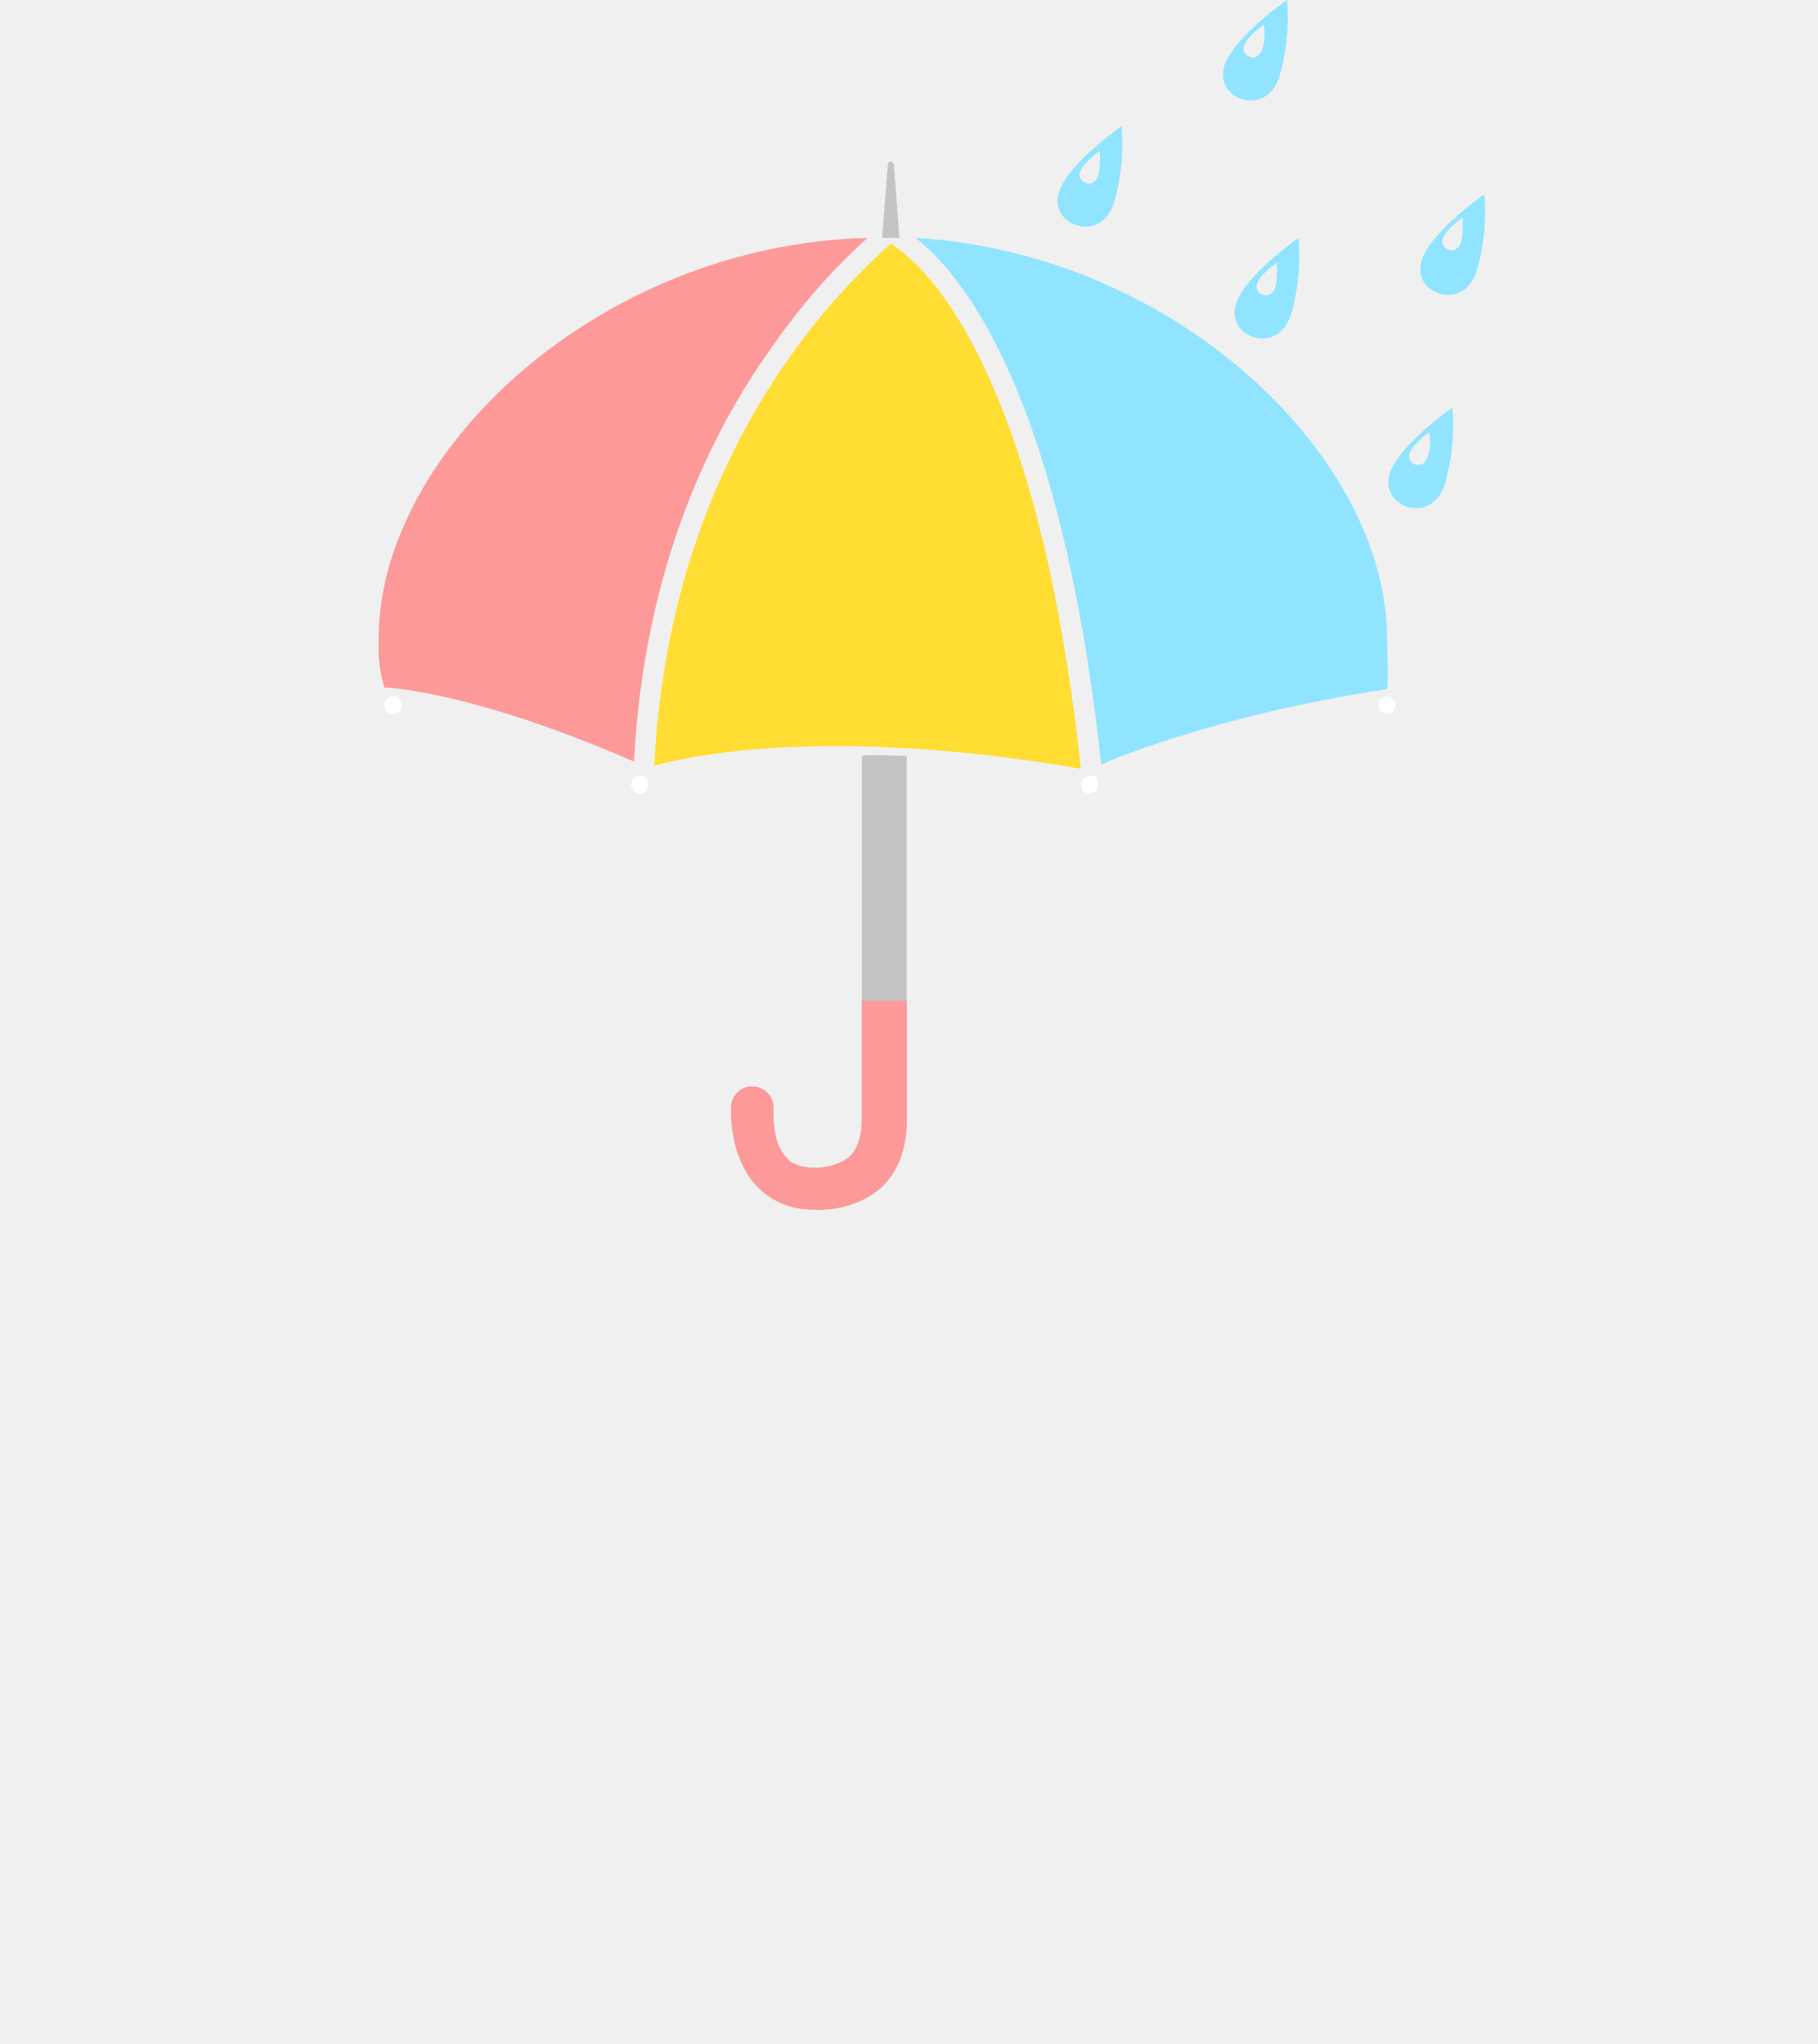
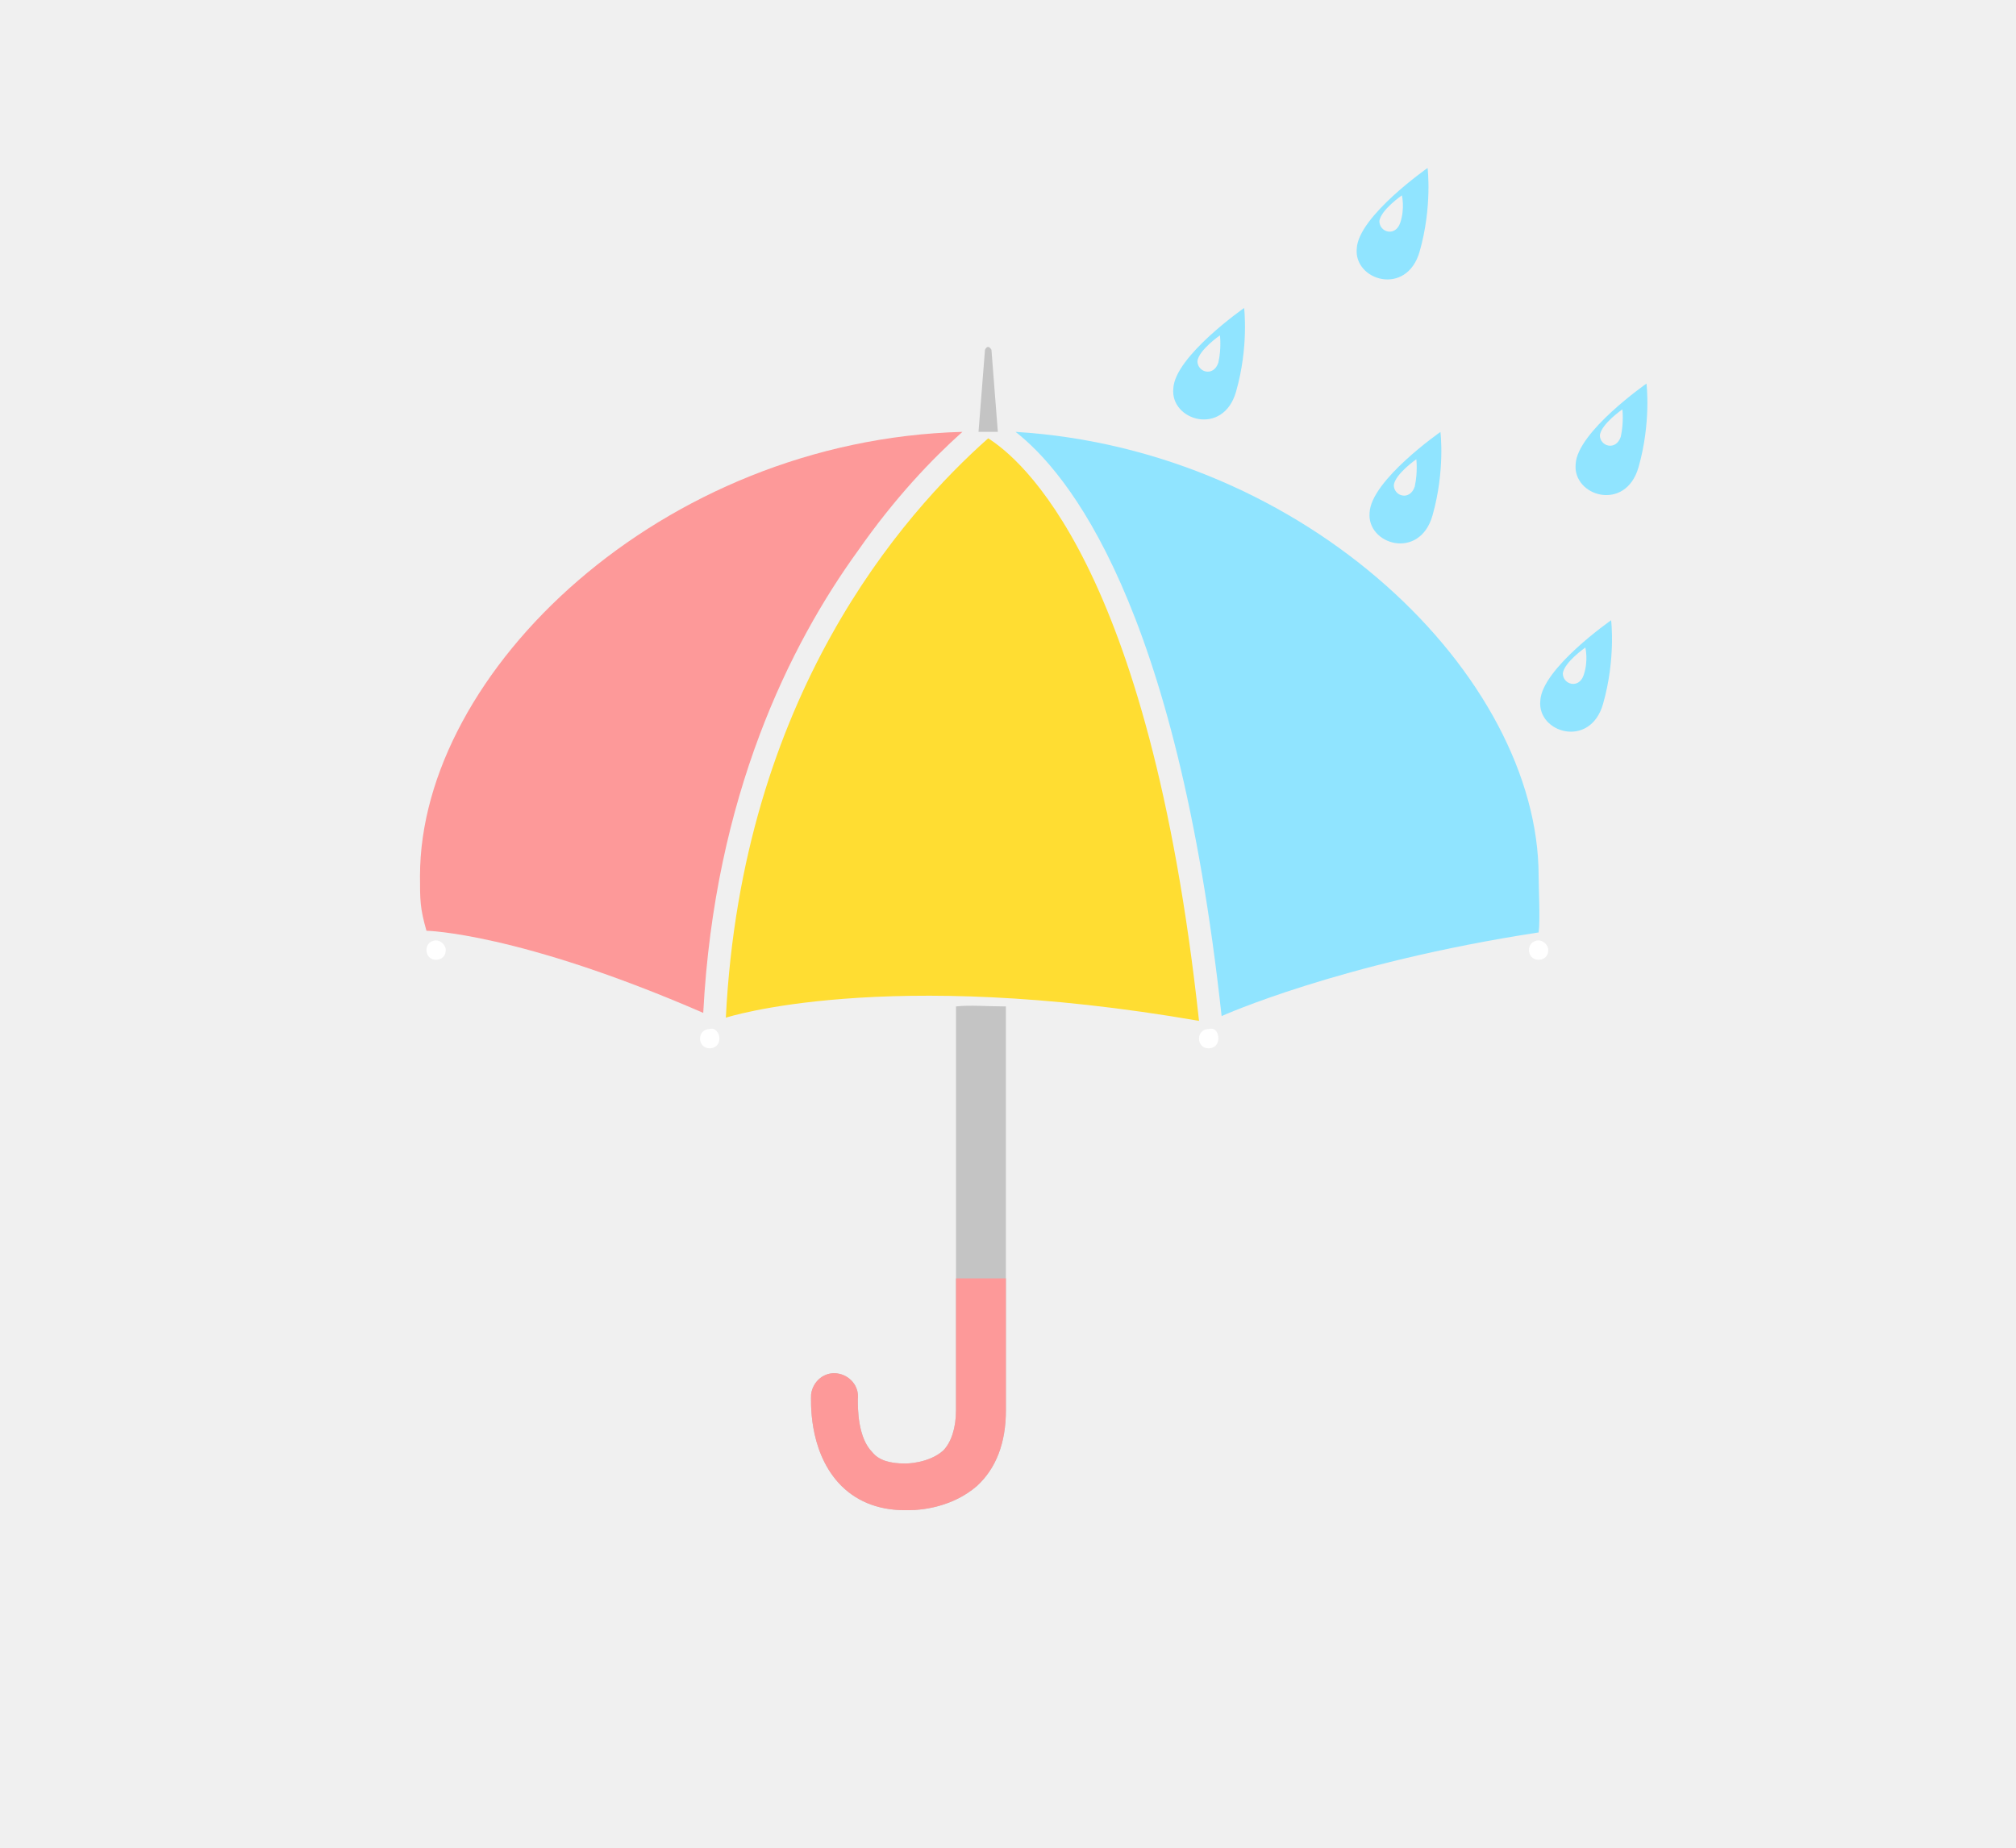
- <svg xmlns="http://www.w3.org/2000/svg" width="24" height="27" viewBox="0 0 24 27" fill="none">
-   <g clip-path="url(#clip0_254_14270)">
-     <path d="M11.937 9.81V8.871C11.937 8.718 11.803 8.584 11.649 8.584C11.496 8.584 11.362 8.718 11.362 8.871V9.829C11.553 9.791 11.745 9.81 11.937 9.81Z" fill="white" />
-     <path d="M11.381 9.983V13.221V14.793C11.381 15.003 11.323 15.176 11.228 15.271C11.055 15.425 10.787 15.425 10.787 15.425H10.768C10.595 15.425 10.461 15.386 10.385 15.291C10.212 15.118 10.212 14.773 10.212 14.658C10.231 14.505 10.116 14.371 9.963 14.352C9.81 14.333 9.676 14.448 9.656 14.601C9.656 14.658 9.618 15.252 9.982 15.655C10.174 15.866 10.442 15.98 10.768 15.98C10.787 15.98 10.806 15.98 10.825 15.98C10.979 15.98 11.343 15.942 11.63 15.693C11.86 15.482 11.975 15.176 11.975 14.793V13.221V9.983C11.745 9.983 11.553 9.964 11.381 9.983Z" fill="#C4C4C4" />
-     <path d="M11.228 15.272C11.323 15.176 11.381 15.003 11.381 14.793V13.221H11.975V14.793C11.975 15.176 11.86 15.482 11.63 15.693C11.343 15.942 10.979 15.981 10.825 15.981H10.768C10.442 15.981 10.174 15.866 9.982 15.655C9.618 15.252 9.656 14.659 9.656 14.601C9.676 14.448 9.81 14.333 9.963 14.352C10.116 14.371 10.231 14.505 10.212 14.659C10.212 14.774 10.212 15.118 10.385 15.291C10.461 15.387 10.595 15.425 10.768 15.425H10.787C10.787 15.425 11.055 15.425 11.228 15.272Z" fill="#FD9999" />
-     <path d="M11.457 3.142C7.874 3.238 5 5.997 5 8.431C5 8.718 5 8.814 5.077 9.082C5.077 9.082 6.169 9.102 8.372 10.06C8.507 7.473 9.407 5.672 10.212 4.56C10.653 3.928 11.093 3.468 11.457 3.142Z" fill="#FD9999" />
-     <path d="M11.764 3.219C10.749 4.12 8.832 6.285 8.641 10.117C8.641 10.117 10.519 9.504 14.274 10.155C13.68 4.675 12.128 3.449 11.764 3.219Z" fill="#FFDD32" />
-     <path d="M12.09 3.142C12.703 3.621 14.006 5.173 14.543 10.098C14.543 10.098 15.941 9.466 18.317 9.102C18.337 8.967 18.317 8.565 18.317 8.431C18.317 6.055 15.558 3.353 12.09 3.142Z" fill="#90E4FF" />
-     <path d="M8.564 10.367C8.564 10.443 8.507 10.482 8.449 10.482C8.373 10.482 8.334 10.424 8.334 10.367C8.334 10.29 8.392 10.252 8.449 10.252C8.507 10.232 8.564 10.29 8.564 10.367Z" fill="white" />
-     <path d="M5.307 9.312C5.307 9.389 5.249 9.427 5.192 9.427C5.115 9.427 5.077 9.37 5.077 9.312C5.077 9.236 5.134 9.198 5.192 9.198C5.249 9.198 5.307 9.255 5.307 9.312Z" fill="white" />
-     <path d="M14.504 10.367C14.504 10.443 14.447 10.482 14.389 10.482C14.313 10.482 14.274 10.424 14.274 10.367C14.274 10.29 14.332 10.252 14.389 10.252C14.466 10.232 14.504 10.29 14.504 10.367Z" fill="white" />
-     <path d="M18.432 9.312C18.432 9.389 18.375 9.427 18.317 9.427C18.241 9.427 18.202 9.37 18.202 9.312C18.202 9.236 18.26 9.198 18.317 9.198C18.375 9.198 18.432 9.255 18.432 9.312Z" fill="white" />
-     <path d="M11.649 3.142H11.879L11.803 2.165C11.803 2.165 11.764 2.088 11.726 2.165L11.649 3.142Z" fill="#C4C4C4" />
-     <path d="M19.601 2.567C19.601 2.567 18.777 3.142 18.758 3.525C18.72 3.909 19.352 4.1 19.506 3.564C19.659 3.027 19.601 2.567 19.601 2.567ZM19.295 3.2C19.237 3.372 19.046 3.315 19.046 3.181C19.065 3.046 19.314 2.874 19.314 2.874C19.314 2.874 19.333 3.027 19.295 3.2Z" fill="#90E4FF" />
-     <path d="M14.811 1.667C14.811 1.667 13.987 2.242 13.968 2.625C13.929 3.008 14.562 3.2 14.715 2.663C14.868 2.127 14.811 1.667 14.811 1.667ZM14.504 2.318C14.447 2.491 14.255 2.433 14.255 2.299C14.274 2.165 14.523 1.993 14.523 1.993C14.523 1.993 14.543 2.146 14.504 2.318Z" fill="#90E4FF" />
-     <path d="M16.995 0C16.995 0 16.172 0.575 16.152 0.958C16.114 1.341 16.746 1.533 16.9 0.996C17.053 0.46 16.995 0 16.995 0ZM16.67 0.651C16.612 0.824 16.421 0.766 16.421 0.632C16.44 0.498 16.689 0.326 16.689 0.326C16.689 0.326 16.727 0.479 16.67 0.651Z" fill="#90E4FF" />
-     <path d="M19.18 5.385C19.18 5.385 18.356 5.959 18.337 6.343C18.298 6.726 18.931 6.917 19.084 6.381C19.237 5.844 19.18 5.385 19.18 5.385ZM18.854 6.036C18.797 6.208 18.605 6.151 18.605 6.017C18.624 5.883 18.873 5.71 18.873 5.71C18.873 5.71 18.912 5.864 18.854 6.036Z" fill="#90E4FF" />
-     <path d="M17.148 3.143C17.148 3.143 16.325 3.717 16.305 4.101C16.267 4.484 16.899 4.676 17.053 4.139C17.206 3.602 17.148 3.143 17.148 3.143ZM16.842 3.794C16.784 3.967 16.593 3.909 16.593 3.775C16.612 3.641 16.861 3.468 16.861 3.468C16.861 3.468 16.88 3.622 16.842 3.794Z" fill="#90E4FF" />
+ <svg xmlns="http://www.w3.org/2000/svg" width="24" height="22" viewBox="0 0 24 22" fill="none">
+   <g clip-path="url(#clip0_286_155)">
+     <path d="M11.937 11.81V10.871C11.937 10.718 11.803 10.584 11.649 10.584C11.496 10.584 11.362 10.718 11.362 10.871V11.829C11.553 11.791 11.745 11.81 11.937 11.81Z" fill="white" />
+     <path d="M11.381 11.983V15.221V16.793C11.381 17.003 11.323 17.176 11.228 17.271C11.055 17.425 10.787 17.425 10.787 17.425H10.768C10.595 17.425 10.461 17.387 10.385 17.291C10.212 17.118 10.212 16.773 10.212 16.658C10.231 16.505 10.116 16.371 9.963 16.352C9.81 16.333 9.676 16.448 9.656 16.601C9.656 16.658 9.618 17.252 9.982 17.655C10.174 17.866 10.442 17.98 10.768 17.98C10.787 17.98 10.806 17.98 10.825 17.98C10.979 17.98 11.343 17.942 11.63 17.693C11.86 17.482 11.975 17.176 11.975 16.793V15.221V11.983C11.745 11.983 11.553 11.964 11.381 11.983Z" fill="#C4C4C4" />
+     <path d="M11.228 17.272C11.323 17.176 11.381 17.003 11.381 16.793V15.221H11.975V16.793C11.975 17.176 11.86 17.482 11.63 17.693C11.343 17.942 10.979 17.981 10.825 17.981H10.768C10.442 17.981 10.174 17.866 9.982 17.655C9.618 17.253 9.656 16.659 9.656 16.601C9.676 16.448 9.81 16.333 9.963 16.352C10.116 16.371 10.231 16.505 10.212 16.659C10.212 16.773 10.212 17.118 10.385 17.291C10.461 17.387 10.595 17.425 10.768 17.425H10.787C10.787 17.425 11.055 17.425 11.228 17.272Z" fill="#FD9999" />
+     <path d="M11.457 5.142C7.874 5.238 5 7.997 5 10.431C5 10.718 5 10.814 5.077 11.082C5.077 11.082 6.169 11.102 8.372 12.06C8.507 9.473 9.407 7.672 10.212 6.56C10.653 5.928 11.093 5.468 11.457 5.142Z" fill="#FD9999" />
+     <path d="M11.764 5.219C10.749 6.12 8.832 8.285 8.641 12.117C8.641 12.117 10.519 11.504 14.274 12.155C13.68 6.675 12.128 5.449 11.764 5.219Z" fill="#FFDD32" />
+     <path d="M12.09 5.142C12.703 5.621 14.006 7.173 14.543 12.098C14.543 12.098 15.941 11.466 18.317 11.102C18.337 10.967 18.317 10.565 18.317 10.431C18.317 8.055 15.558 5.353 12.09 5.142Z" fill="#90E4FF" />
+     <path d="M8.564 12.367C8.564 12.443 8.507 12.482 8.449 12.482C8.373 12.482 8.334 12.424 8.334 12.367C8.334 12.29 8.392 12.252 8.449 12.252C8.507 12.232 8.564 12.29 8.564 12.367Z" fill="white" />
+     <path d="M5.307 11.312C5.307 11.389 5.249 11.428 5.192 11.428C5.115 11.428 5.077 11.37 5.077 11.312C5.077 11.236 5.134 11.197 5.192 11.197C5.249 11.197 5.307 11.255 5.307 11.312Z" fill="white" />
+     <path d="M14.504 12.367C14.504 12.443 14.447 12.482 14.389 12.482C14.313 12.482 14.274 12.424 14.274 12.367C14.274 12.29 14.332 12.252 14.389 12.252C14.466 12.232 14.504 12.29 14.504 12.367Z" fill="white" />
+     <path d="M18.432 11.312C18.432 11.389 18.375 11.428 18.317 11.428C18.241 11.428 18.202 11.37 18.202 11.312C18.202 11.236 18.26 11.197 18.317 11.197C18.375 11.197 18.432 11.255 18.432 11.312Z" fill="white" />
+     <path d="M11.649 5.142H11.879L11.803 4.165C11.803 4.165 11.764 4.088 11.726 4.165L11.649 5.142Z" fill="#C4C4C4" />
+     <path d="M19.601 4.567C19.601 4.567 18.777 5.142 18.758 5.525C18.72 5.909 19.352 6.1 19.506 5.564C19.659 5.027 19.601 4.567 19.601 4.567ZM19.295 5.2C19.237 5.372 19.046 5.315 19.046 5.181C19.065 5.046 19.314 4.874 19.314 4.874C19.314 4.874 19.333 5.027 19.295 5.2Z" fill="#90E4FF" />
+     <path d="M14.811 3.667C14.811 3.667 13.987 4.242 13.968 4.625C13.929 5.008 14.562 5.2 14.715 4.663C14.868 4.127 14.811 3.667 14.811 3.667ZM14.504 4.318C14.447 4.491 14.255 4.433 14.255 4.299C14.274 4.165 14.523 3.993 14.523 3.993C14.523 3.993 14.543 4.146 14.504 4.318Z" fill="#90E4FF" />
+     <path d="M16.995 2C16.995 2 16.172 2.575 16.152 2.958C16.114 3.341 16.746 3.533 16.9 2.996C17.053 2.46 16.995 2 16.995 2ZM16.67 2.651C16.612 2.824 16.421 2.766 16.421 2.632C16.44 2.498 16.689 2.326 16.689 2.326C16.689 2.326 16.727 2.479 16.67 2.651Z" fill="#90E4FF" />
+     <path d="M19.18 7.385C19.18 7.385 18.356 7.959 18.337 8.343C18.298 8.726 18.931 8.917 19.084 8.381C19.237 7.844 19.18 7.385 19.18 7.385ZM18.854 8.036C18.797 8.208 18.605 8.151 18.605 8.017C18.624 7.883 18.873 7.71 18.873 7.71C18.873 7.71 18.912 7.864 18.854 8.036Z" fill="#90E4FF" />
+     <path d="M17.148 5.143C17.148 5.143 16.325 5.717 16.305 6.101C16.267 6.484 16.899 6.676 17.053 6.139C17.206 5.602 17.148 5.143 17.148 5.143ZM16.842 5.794C16.784 5.967 16.593 5.909 16.593 5.775C16.612 5.641 16.861 5.468 16.861 5.468C16.861 5.468 16.88 5.622 16.842 5.794Z" fill="#90E4FF" />
  </g>
  <defs>
-     <clipPath id="clip0_254_14270">
-       <rect width="14.62" height="16" fill="white" transform="translate(5)" />
+     <clipPath id="clip0_286_155">
+       <rect width="14.62" height="16" fill="white" transform="translate(5 2)" />
    </clipPath>
  </defs>
</svg>
